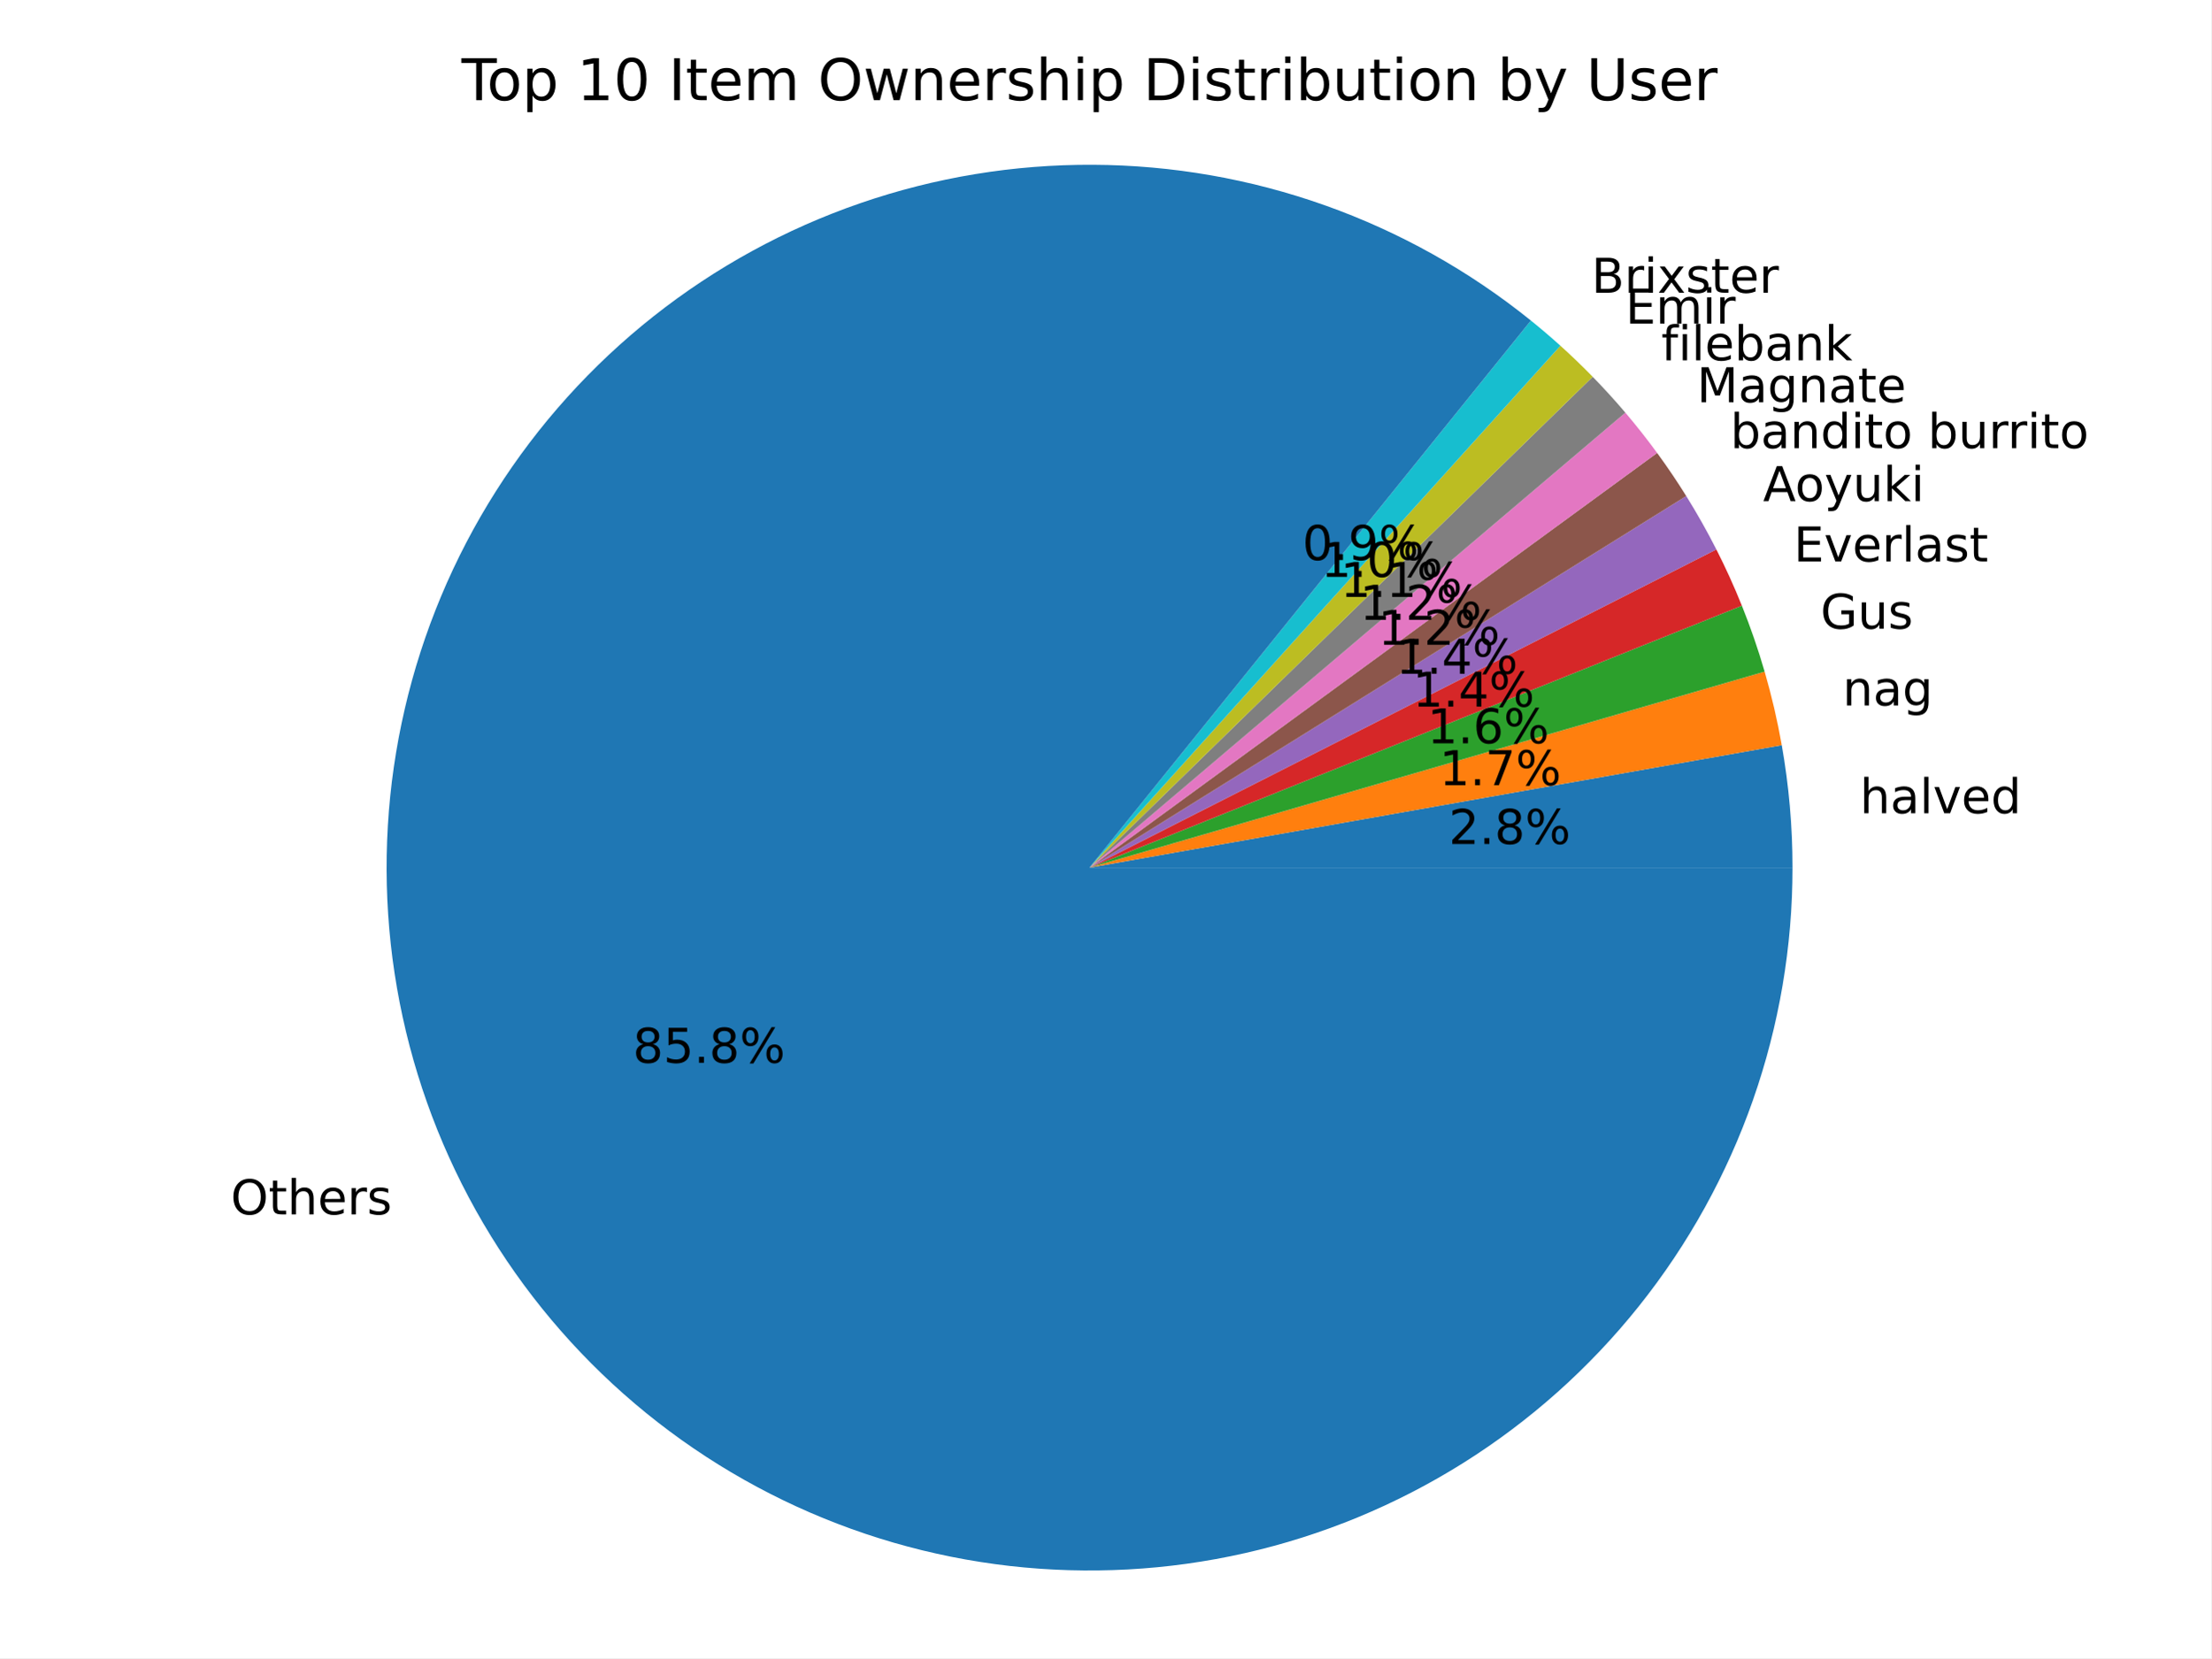
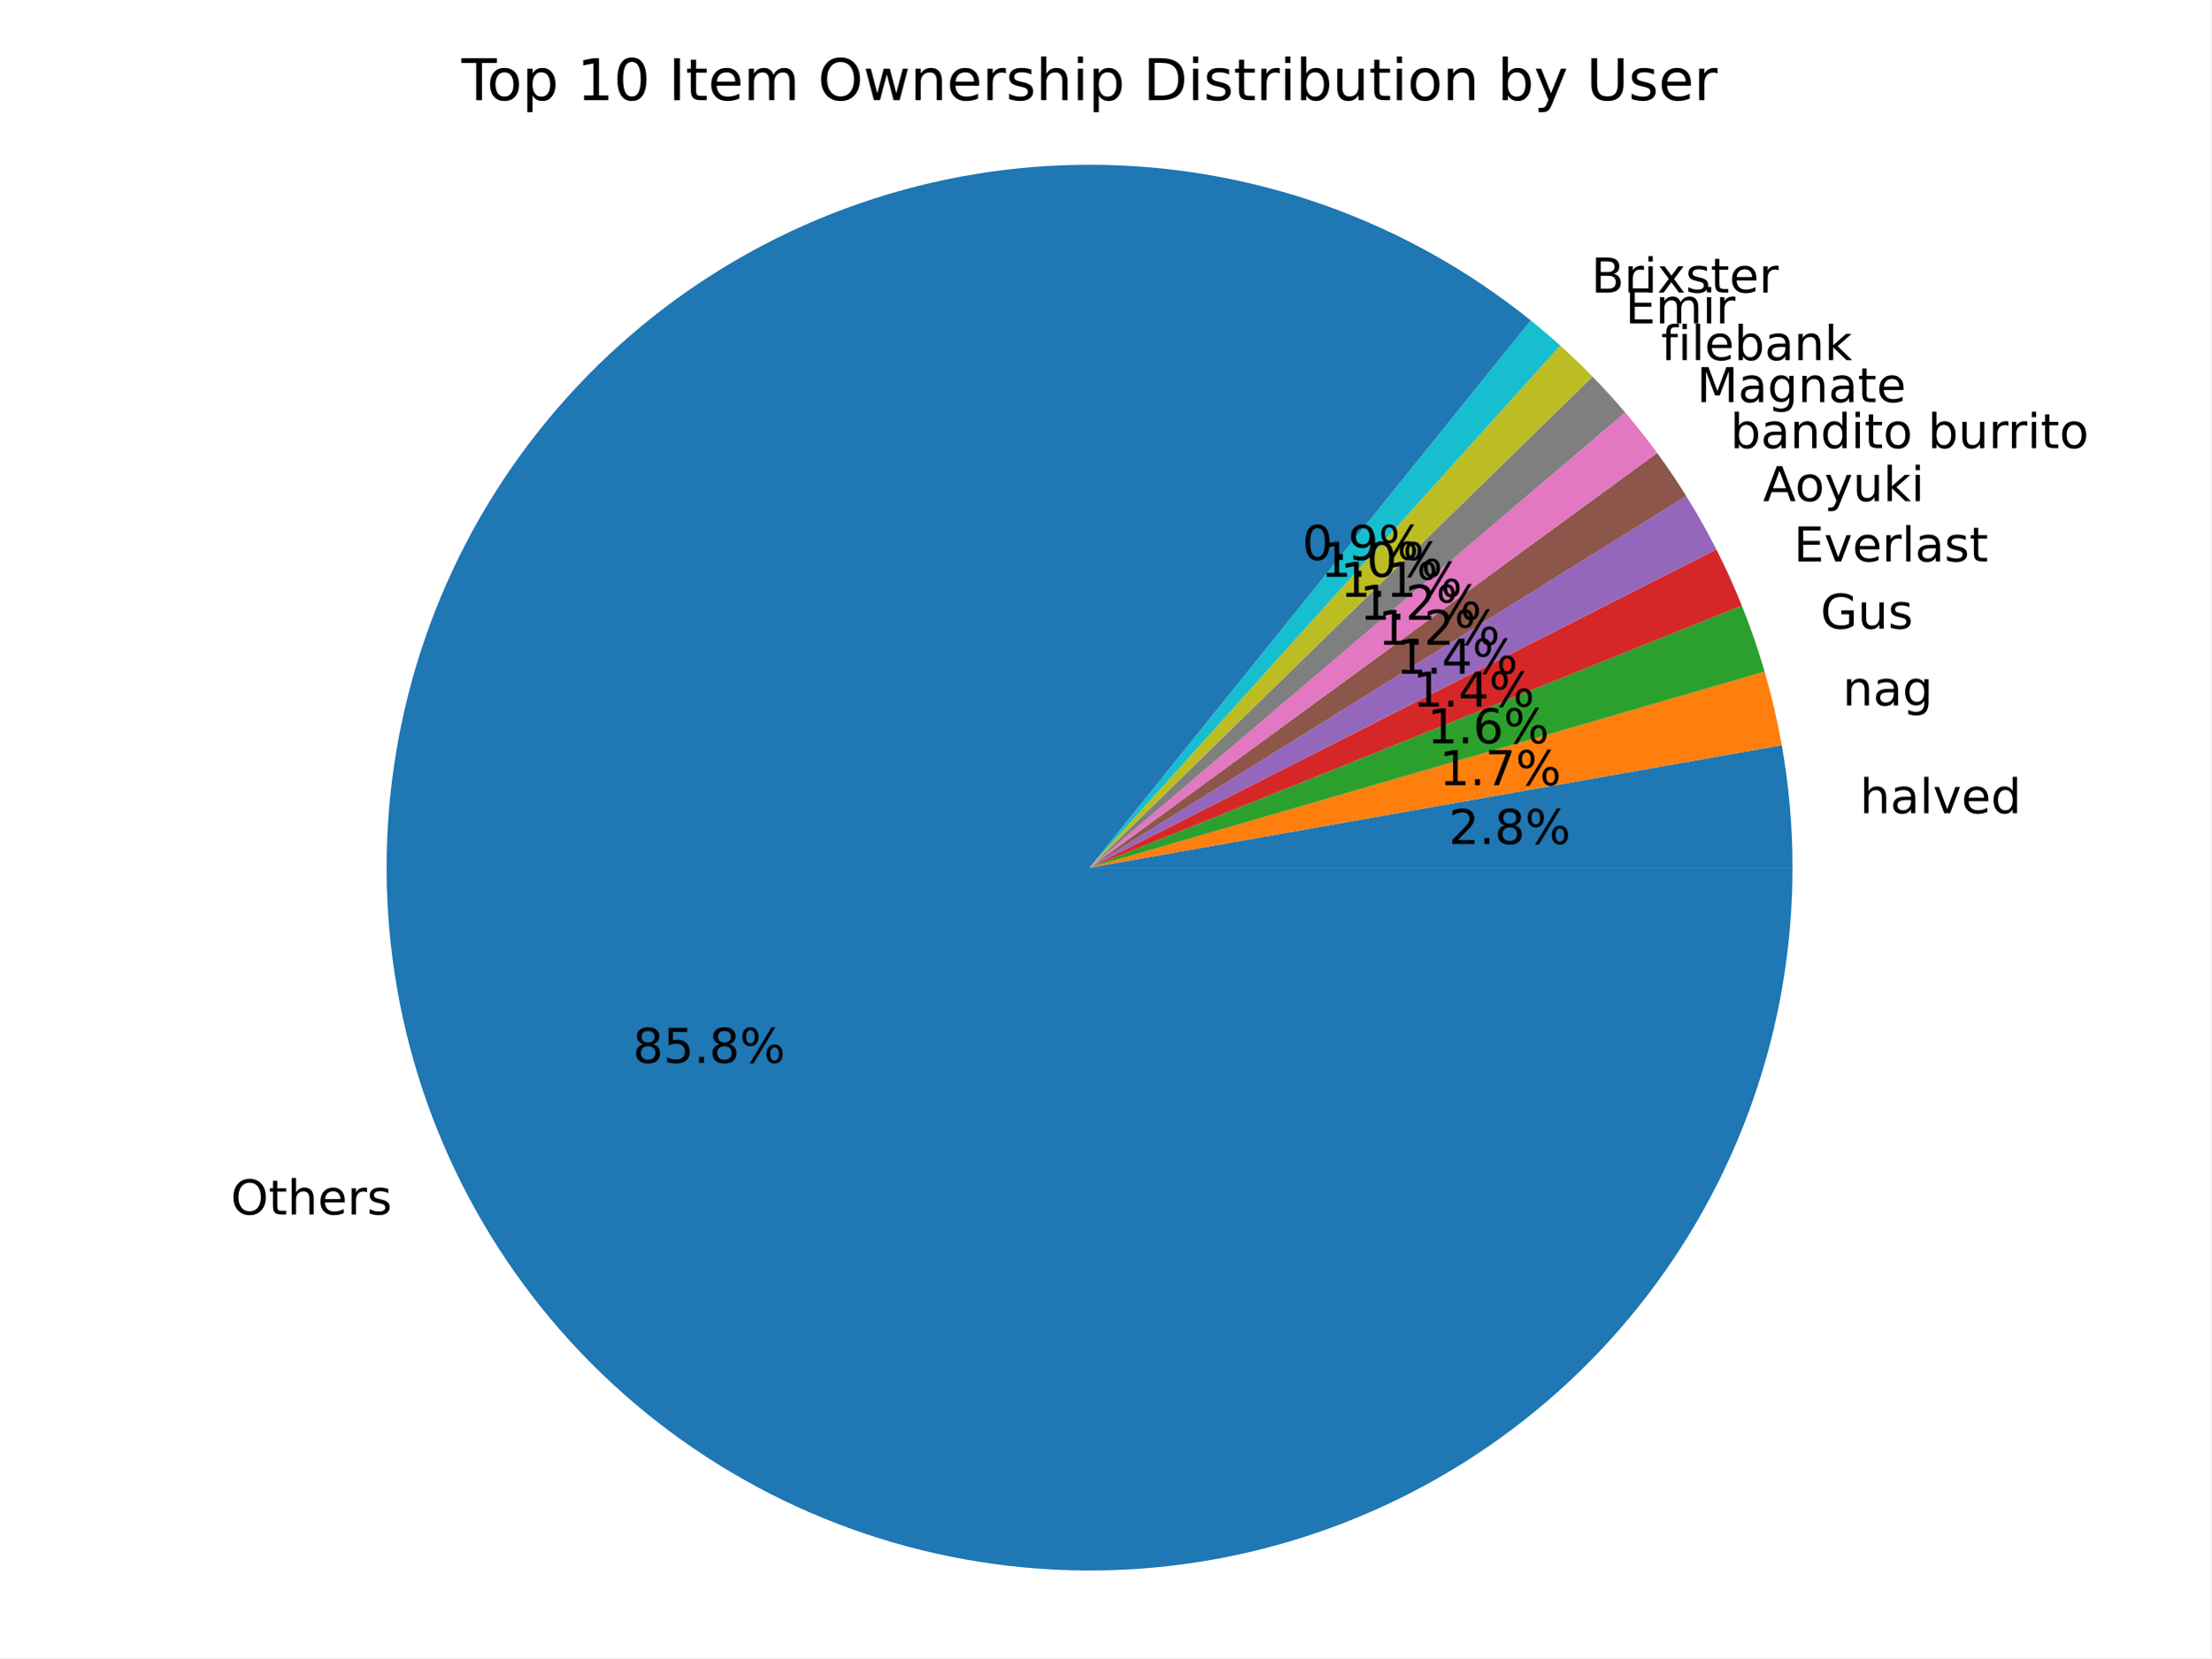
<svg xmlns="http://www.w3.org/2000/svg" xmlns:xlink="http://www.w3.org/1999/xlink" width="460.8pt" height="345.6pt" viewBox="0 0 460.8 345.6" version="1.1">
  <defs>
    <style type="text/css">*{stroke-linejoin: round; stroke-linecap: butt}</style>
  </defs>
  <g id="figure_1">
    <g id="patch_1">
      <path d="M 0 345.6  L 460.8 345.6  L 460.8 0  L 0 0  z " style="fill: #ffffff" />
    </g>
    <g id="axes_1">
      <g id="patch_2">
        <path d="M 373.568 180.84  C 373.568 176.563 373.381 172.289 373.007 168.028  C 372.633 163.768 372.072 159.526 371.327 155.315  L 227.066 180.84  z " style="fill: #1f77b4" />
      </g>
      <g id="patch_3">
        <path d="M 371.327 155.315  C 370.87 152.73 370.343 150.158 369.748 147.601  C 369.152 145.045 368.488 142.505 367.756 139.984  L 227.066 180.84  z " style="fill: #ff7f0e" />
      </g>
      <g id="patch_4">
        <path d="M 367.756 139.984  C 367.08 137.655 366.346 135.344 365.555 133.051  C 364.764 130.759 363.916 128.487 363.012 126.237  L 227.066 180.84  z " style="fill: #2ca02c" />
      </g>
      <g id="patch_5">
        <path d="M 363.012 126.237  C 362.212 124.244 361.368 122.27 360.481 120.315  C 359.594 118.36 358.664 116.425 357.692 114.511  L 227.066 180.84  z " style="fill: #d62728" />
      </g>
      <g id="patch_6">
        <path d="M 357.692 114.511  C 356.728 112.612 355.723 110.734 354.677 108.88  C 353.631 107.025 352.545 105.193 351.419 103.385  L 227.066 180.84  z " style="fill: #9467bd" />
      </g>
      <g id="patch_7">
        <path d="M 351.419 103.385  C 350.463 101.851 349.479 100.334 348.467 98.836  C 347.455 97.338 346.416 95.859 345.349 94.399  L 227.066 180.84  z " style="fill: #8c564b" />
      </g>
      <g id="patch_8">
-         <path d="M 345.349 94.399  C 344.298 92.961 343.22 91.541 342.117 90.142  C 341.014 88.743 339.886 87.364 338.732 86.006  L 227.066 180.84  z " style="fill: #e377c2" />
+         <path d="M 345.349 94.399  C 344.293 92.954 343.21 91.528 342.101 90.122  C 340.992 88.716 339.858 87.33 338.699 85.966  L 227.066 180.84  z " style="fill: #e377c2" />
      </g>
      <g id="patch_9">
-         <path d="M 338.732 86.006  C 337.641 84.721 336.527 83.454 335.392 82.208  C 334.257 80.961 333.1 79.734 331.923 78.527  L 227.066 180.84  z " style="fill: #7f7f7f" />
+         <path d="M 338.699 85.966  C 337.607 84.681 336.493 83.415 335.357 82.169  C 334.221 80.923 333.064 79.696 331.886 78.49  L 227.066 180.84  z " style="fill: #7f7f7f" />
      </g>
      <g id="patch_10">
-         <path d="M 331.923 78.527  C 330.836 77.414 329.732 76.317 328.611 75.239  C 327.489 74.161 326.351 73.1 325.196 72.058  L 227.066 180.84  z " style="fill: #bcbd22" />
+         <path d="M 331.886 78.49  C 330.799 77.377 329.695 76.281 328.573 75.203  C 327.451 74.125 326.312 73.065 325.157 72.023  L 227.066 180.84  z " style="fill: #bcbd22" />
      </g>
      <g id="patch_11">
-         <path d="M 325.196 72.058  C 324.195 71.156 323.183 70.267 322.158 69.393  C 321.133 68.519 320.096 67.658 319.048 66.812  L 227.066 180.84  z " style="fill: #17becf" />
+         <path d="M 325.157 72.023  C 324.156 71.121 323.143 70.233 322.118 69.359  C 321.093 68.485 320.056 67.625 319.007 66.78  L 227.066 180.84  z " style="fill: #17becf" />
      </g>
      <g id="patch_12">
-         <path d="M 319.048 66.812  C 306.21 56.457 291.716 48.343 276.177 42.814  C 260.638 37.285 244.276 34.42 227.783 34.339  C 211.289 34.259 194.9 36.964 179.308 42.34  C 163.715 47.717 149.142 55.688 136.204 65.918  C 123.266 76.147 112.148 88.488 103.319 102.42  C 94.49 116.351 88.077 131.674 84.351 147.741  C 80.625 163.808 79.638 180.39 81.433 196.785  C 83.228 213.18 87.779 229.156 94.894 244.036  C 102.009 258.916 111.585 272.488 123.219 284.179  C 134.853 295.87 148.379 305.513 163.224 312.701  C 178.069 319.888 194.022 324.517 210.408 326.392  C 226.794 328.268 243.381 327.362 259.466 323.715  C 275.551 320.067 290.905 313.729 304.879 304.969  C 318.854 296.208 331.249 285.151 341.542 272.263  C 351.834 259.375 359.877 244.841 365.33 229.275  C 370.783 213.709 373.568 197.333 373.568 180.84  L 227.066 180.84  z " style="fill: #1f77b4" />
+         <path d="M 319.007 66.78  C 306.167 56.43 291.671 48.321 276.131 42.798  C 260.591 37.275 244.229 34.415 227.737 34.339  C 211.245 34.264 194.858 36.973 179.268 42.354  C 163.678 47.735 149.108 55.71 136.173 65.942  C 123.239 76.174 112.124 88.517 103.3 102.45  C 94.475 116.383 88.066 131.706 84.344 147.773  C 80.621 163.84 79.638 180.42 81.437 196.814  C 83.235 213.208 87.789 229.181 94.905 244.059  C 102.022 258.937 111.6 272.507 123.236 284.195  C 134.871 295.884 148.396 305.524 163.241 312.709  C 178.086 319.894 194.039 324.521 210.424 326.394  C 226.81 328.268 243.395 327.361 259.478 323.712  C 275.562 320.063 290.915 313.724 304.888 304.964  C 318.861 296.203 331.255 285.145 341.546 272.258  C 351.837 259.37 359.879 244.837 365.331 229.272  C 370.783 213.707 373.568 197.332 373.568 180.84  L 227.066 180.84  z " style="fill: #1f77b4" />
      </g>
      <g id="matplotlib.axis_1" />
      <g id="matplotlib.axis_2" />
      <g id="text_1">
        <g transform="translate(387.6008 169.5064) scale(0.1 -0.1)">
          <defs>
            <path id="DejaVuSans-68" d="M 3513 2113  L 3513 0  L 2938 0  L 2938 2094  Q 2938 2591 2744 2837  Q 2550 3084 2163 3084  Q 1697 3084 1428 2787  Q 1159 2491 1159 1978  L 1159 0  L 581 0  L 581 4863  L 1159 4863  L 1159 2956  Q 1366 3272 1645 3428  Q 1925 3584 2291 3584  Q 2894 3584 3203 3211  Q 3513 2838 3513 2113  z " transform="scale(0.015625)" />
            <path id="DejaVuSans-61" d="M 2194 1759  Q 1497 1759 1228 1600  Q 959 1441 959 1056  Q 959 750 1161 570  Q 1363 391 1709 391  Q 2188 391 2477 730  Q 2766 1069 2766 1631  L 2766 1759  L 2194 1759  z M 3341 1997  L 3341 0  L 2766 0  L 2766 531  Q 2569 213 2275 61  Q 1981 -91 1556 -91  Q 1019 -91 701 211  Q 384 513 384 1019  Q 384 1609 779 1909  Q 1175 2209 1959 2209  L 2766 2209  L 2766 2266  Q 2766 2663 2505 2880  Q 2244 3097 1772 3097  Q 1472 3097 1187 3025  Q 903 2953 641 2809  L 641 3341  Q 956 3463 1253 3523  Q 1550 3584 1831 3584  Q 2591 3584 2966 3190  Q 3341 2797 3341 1997  z " transform="scale(0.015625)" />
            <path id="DejaVuSans-6c" d="M 603 4863  L 1178 4863  L 1178 0  L 603 0  L 603 4863  z " transform="scale(0.015625)" />
            <path id="DejaVuSans-76" d="M 191 3500  L 800 3500  L 1894 563  L 2988 3500  L 3597 3500  L 2284 0  L 1503 0  L 191 3500  z " transform="scale(0.015625)" />
            <path id="DejaVuSans-65" d="M 3597 1894  L 3597 1613  L 953 1613  Q 991 1019 1311 708  Q 1631 397 2203 397  Q 2534 397 2845 478  Q 3156 559 3463 722  L 3463 178  Q 3153 47 2828 -22  Q 2503 -91 2169 -91  Q 1331 -91 842 396  Q 353 884 353 1716  Q 353 2575 817 3079  Q 1281 3584 2069 3584  Q 2775 3584 3186 3129  Q 3597 2675 3597 1894  z M 3022 2063  Q 3016 2534 2758 2815  Q 2500 3097 2075 3097  Q 1594 3097 1305 2825  Q 1016 2553 972 2059  L 3022 2063  z " transform="scale(0.015625)" />
            <path id="DejaVuSans-64" d="M 2906 2969  L 2906 4863  L 3481 4863  L 3481 0  L 2906 0  L 2906 525  Q 2725 213 2448 61  Q 2172 -91 1784 -91  Q 1150 -91 751 415  Q 353 922 353 1747  Q 353 2572 751 3078  Q 1150 3584 1784 3584  Q 2172 3584 2448 3432  Q 2725 3281 2906 2969  z M 947 1747  Q 947 1113 1208 752  Q 1469 391 1925 391  Q 2381 391 2643 752  Q 2906 1113 2906 1747  Q 2906 2381 2643 2742  Q 2381 3103 1925 3103  Q 1469 3103 1208 2742  Q 947 2381 947 1747  z " transform="scale(0.015625)" />
          </defs>
          <use xlink:href="#DejaVuSans-68" />
          <use xlink:href="#DejaVuSans-61" transform="translate(63.37891 0)" />
          <use xlink:href="#DejaVuSans-6c" transform="translate(124.6582 0)" />
          <use xlink:href="#DejaVuSans-76" transform="translate(152.4414 0)" />
          <use xlink:href="#DejaVuSans-65" transform="translate(211.6211 0)" />
          <use xlink:href="#DejaVuSans-64" transform="translate(273.1445 0)" />
        </g>
      </g>
      <g id="text_2">
        <g transform="translate(301.9279 175.9123) scale(0.1 -0.1)">
          <defs>
            <path id="DejaVuSans-32" d="M 1228 531  L 3431 531  L 3431 0  L 469 0  L 469 531  Q 828 903 1448 1529  Q 2069 2156 2228 2338  Q 2531 2678 2651 2914  Q 2772 3150 2772 3378  Q 2772 3750 2511 3984  Q 2250 4219 1831 4219  Q 1534 4219 1204 4116  Q 875 4013 500 3803  L 500 4441  Q 881 4594 1212 4672  Q 1544 4750 1819 4750  Q 2544 4750 2975 4387  Q 3406 4025 3406 3419  Q 3406 3131 3298 2873  Q 3191 2616 2906 2266  Q 2828 2175 2409 1742  Q 1991 1309 1228 531  z " transform="scale(0.015625)" />
            <path id="DejaVuSans-2e" d="M 684 794  L 1344 794  L 1344 0  L 684 0  L 684 794  z " transform="scale(0.015625)" />
            <path id="DejaVuSans-38" d="M 2034 2216  Q 1584 2216 1326 1975  Q 1069 1734 1069 1313  Q 1069 891 1326 650  Q 1584 409 2034 409  Q 2484 409 2743 651  Q 3003 894 3003 1313  Q 3003 1734 2745 1975  Q 2488 2216 2034 2216  z M 1403 2484  Q 997 2584 770 2862  Q 544 3141 544 3541  Q 544 4100 942 4425  Q 1341 4750 2034 4750  Q 2731 4750 3128 4425  Q 3525 4100 3525 3541  Q 3525 3141 3298 2862  Q 3072 2584 2669 2484  Q 3125 2378 3379 2068  Q 3634 1759 3634 1313  Q 3634 634 3220 271  Q 2806 -91 2034 -91  Q 1263 -91 848 271  Q 434 634 434 1313  Q 434 1759 690 2068  Q 947 2378 1403 2484  z M 1172 3481  Q 1172 3119 1398 2916  Q 1625 2713 2034 2713  Q 2441 2713 2670 2916  Q 2900 3119 2900 3481  Q 2900 3844 2670 4047  Q 2441 4250 2034 4250  Q 1625 4250 1398 4047  Q 1172 3844 1172 3481  z " transform="scale(0.015625)" />
            <path id="DejaVuSans-25" d="M 4653 2053  Q 4381 2053 4226 1822  Q 4072 1591 4072 1178  Q 4072 772 4226 539  Q 4381 306 4653 306  Q 4919 306 5073 539  Q 5228 772 5228 1178  Q 5228 1588 5073 1820  Q 4919 2053 4653 2053  z M 4653 2450  Q 5147 2450 5437 2106  Q 5728 1763 5728 1178  Q 5728 594 5436 251  Q 5144 -91 4653 -91  Q 4153 -91 3862 251  Q 3572 594 3572 1178  Q 3572 1766 3864 2108  Q 4156 2450 4653 2450  z M 1428 4353  Q 1159 4353 1004 4120  Q 850 3888 850 3481  Q 850 3069 1003 2837  Q 1156 2606 1428 2606  Q 1700 2606 1854 2837  Q 2009 3069 2009 3481  Q 2009 3884 1853 4118  Q 1697 4353 1428 4353  z M 4250 4750  L 4750 4750  L 1831 -91  L 1331 -91  L 4250 4750  z M 1428 4750  Q 1922 4750 2215 4408  Q 2509 4066 2509 3481  Q 2509 2891 2217 2550  Q 1925 2209 1428 2209  Q 931 2209 642 2551  Q 353 2894 353 3481  Q 353 4063 643 4406  Q 934 4750 1428 4750  z " transform="scale(0.015625)" />
          </defs>
          <use xlink:href="#DejaVuSans-32" />
          <use xlink:href="#DejaVuSans-2e" transform="translate(63.62305 0)" />
          <use xlink:href="#DejaVuSans-38" transform="translate(95.41016 0)" />
          <use xlink:href="#DejaVuSans-25" transform="translate(159.0332 0)" />
        </g>
      </g>
      <g id="text_3">
        <g transform="translate(384.0157 147.0369) scale(0.1 -0.1)">
          <defs>
            <path id="DejaVuSans-6e" d="M 3513 2113  L 3513 0  L 2938 0  L 2938 2094  Q 2938 2591 2744 2837  Q 2550 3084 2163 3084  Q 1697 3084 1428 2787  Q 1159 2491 1159 1978  L 1159 0  L 581 0  L 581 3500  L 1159 3500  L 1159 2956  Q 1366 3272 1645 3428  Q 1925 3584 2291 3584  Q 2894 3584 3203 3211  Q 3513 2838 3513 2113  z " transform="scale(0.015625)" />
            <path id="DejaVuSans-67" d="M 2906 1791  Q 2906 2416 2648 2759  Q 2391 3103 1925 3103  Q 1463 3103 1205 2759  Q 947 2416 947 1791  Q 947 1169 1205 825  Q 1463 481 1925 481  Q 2391 481 2648 825  Q 2906 1169 2906 1791  z M 3481 434  Q 3481 -459 3084 -895  Q 2688 -1331 1869 -1331  Q 1566 -1331 1297 -1286  Q 1028 -1241 775 -1147  L 775 -588  Q 1028 -725 1275 -790  Q 1522 -856 1778 -856  Q 2344 -856 2625 -561  Q 2906 -266 2906 331  L 2906 616  Q 2728 306 2450 153  Q 2172 0 1784 0  Q 1141 0 747 490  Q 353 981 353 1791  Q 353 2603 747 3093  Q 1141 3584 1784 3584  Q 2172 3584 2450 3431  Q 2728 3278 2906 2969  L 2906 3500  L 3481 3500  L 3481 434  z " transform="scale(0.015625)" />
          </defs>
          <use xlink:href="#DejaVuSans-6e" />
          <use xlink:href="#DejaVuSans-61" transform="translate(63.37891 0)" />
          <use xlink:href="#DejaVuSans-67" transform="translate(124.6582 0)" />
        </g>
      </g>
      <g id="text_4">
        <g transform="translate(299.9724 163.6562) scale(0.1 -0.1)">
          <defs>
            <path id="DejaVuSans-31" d="M 794 531  L 1825 531  L 1825 4091  L 703 3866  L 703 4441  L 1819 4666  L 2450 4666  L 2450 531  L 3481 531  L 3481 0  L 794 0  L 794 531  z " transform="scale(0.015625)" />
            <path id="DejaVuSans-37" d="M 525 4666  L 3525 4666  L 3525 4397  L 1831 0  L 1172 0  L 2766 4134  L 525 4134  L 525 4666  z " transform="scale(0.015625)" />
          </defs>
          <use xlink:href="#DejaVuSans-31" />
          <use xlink:href="#DejaVuSans-2e" transform="translate(63.62305 0)" />
          <use xlink:href="#DejaVuSans-37" transform="translate(95.41016 0)" />
          <use xlink:href="#DejaVuSans-25" transform="translate(159.0332 0)" />
        </g>
      </g>
      <g id="text_5">
        <g transform="translate(379.4035 131.032) scale(0.1 -0.1)">
          <defs>
            <path id="DejaVuSans-47" d="M 3809 666  L 3809 1919  L 2778 1919  L 2778 2438  L 4434 2438  L 4434 434  Q 4069 175 3628 42  Q 3188 -91 2688 -91  Q 1594 -91 976 548  Q 359 1188 359 2328  Q 359 3472 976 4111  Q 1594 4750 2688 4750  Q 3144 4750 3555 4637  Q 3966 4525 4313 4306  L 4313 3634  Q 3963 3931 3569 4081  Q 3175 4231 2741 4231  Q 1884 4231 1454 3753  Q 1025 3275 1025 2328  Q 1025 1384 1454 906  Q 1884 428 2741 428  Q 3075 428 3337 486  Q 3600 544 3809 666  z " transform="scale(0.015625)" />
            <path id="DejaVuSans-75" d="M 544 1381  L 544 3500  L 1119 3500  L 1119 1403  Q 1119 906 1312 657  Q 1506 409 1894 409  Q 2359 409 2629 706  Q 2900 1003 2900 1516  L 2900 3500  L 3475 3500  L 3475 0  L 2900 0  L 2900 538  Q 2691 219 2414 64  Q 2138 -91 1772 -91  Q 1169 -91 856 284  Q 544 659 544 1381  z M 1991 3584  L 1991 3584  z " transform="scale(0.015625)" />
            <path id="DejaVuSans-73" d="M 2834 3397  L 2834 2853  Q 2591 2978 2328 3040  Q 2066 3103 1784 3103  Q 1356 3103 1142 2972  Q 928 2841 928 2578  Q 928 2378 1081 2264  Q 1234 2150 1697 2047  L 1894 2003  Q 2506 1872 2764 1633  Q 3022 1394 3022 966  Q 3022 478 2636 193  Q 2250 -91 1575 -91  Q 1294 -91 989 -36  Q 684 19 347 128  L 347 722  Q 666 556 975 473  Q 1284 391 1588 391  Q 1994 391 2212 530  Q 2431 669 2431 922  Q 2431 1156 2273 1281  Q 2116 1406 1581 1522  L 1381 1569  Q 847 1681 609 1914  Q 372 2147 372 2553  Q 372 3047 722 3315  Q 1072 3584 1716 3584  Q 2034 3584 2315 3537  Q 2597 3491 2834 3397  z " transform="scale(0.015625)" />
          </defs>
          <use xlink:href="#DejaVuSans-47" />
          <use xlink:href="#DejaVuSans-75" transform="translate(77.49023 0)" />
          <use xlink:href="#DejaVuSans-73" transform="translate(140.8691 0)" />
        </g>
      </g>
      <g id="text_6">
        <g transform="translate(297.4566 154.9262) scale(0.1 -0.1)">
          <defs>
            <path id="DejaVuSans-36" d="M 2113 2584  Q 1688 2584 1439 2293  Q 1191 2003 1191 1497  Q 1191 994 1439 701  Q 1688 409 2113 409  Q 2538 409 2786 701  Q 3034 994 3034 1497  Q 3034 2003 2786 2293  Q 2538 2584 2113 2584  z M 3366 4563  L 3366 3988  Q 3128 4100 2886 4159  Q 2644 4219 2406 4219  Q 1781 4219 1451 3797  Q 1122 3375 1075 2522  Q 1259 2794 1537 2939  Q 1816 3084 2150 3084  Q 2853 3084 3261 2657  Q 3669 2231 3669 1497  Q 3669 778 3244 343  Q 2819 -91 2113 -91  Q 1303 -91 875 529  Q 447 1150 447 2328  Q 447 3434 972 4092  Q 1497 4750 2381 4750  Q 2619 4750 2861 4703  Q 3103 4656 3366 4563  z " transform="scale(0.015625)" />
          </defs>
          <use xlink:href="#DejaVuSans-31" />
          <use xlink:href="#DejaVuSans-2e" transform="translate(63.62305 0)" />
          <use xlink:href="#DejaVuSans-36" transform="translate(95.41016 0)" />
          <use xlink:href="#DejaVuSans-25" transform="translate(159.0332 0)" />
        </g>
      </g>
      <g id="text_7">
        <g transform="translate(373.8226 117.022) scale(0.1 -0.1)">
          <defs>
            <path id="DejaVuSans-45" d="M 628 4666  L 3578 4666  L 3578 4134  L 1259 4134  L 1259 2753  L 3481 2753  L 3481 2222  L 1259 2222  L 1259 531  L 3634 531  L 3634 0  L 628 0  L 628 4666  z " transform="scale(0.015625)" />
            <path id="DejaVuSans-72" d="M 2631 2963  Q 2534 3019 2420 3045  Q 2306 3072 2169 3072  Q 1681 3072 1420 2755  Q 1159 2438 1159 1844  L 1159 0  L 581 0  L 581 3500  L 1159 3500  L 1159 2956  Q 1341 3275 1631 3429  Q 1922 3584 2338 3584  Q 2397 3584 2469 3576  Q 2541 3569 2628 3553  L 2631 2963  z " transform="scale(0.015625)" />
            <path id="DejaVuSans-74" d="M 1172 4494  L 1172 3500  L 2356 3500  L 2356 3053  L 1172 3053  L 1172 1153  Q 1172 725 1289 603  Q 1406 481 1766 481  L 2356 481  L 2356 0  L 1766 0  Q 1100 0 847 248  Q 594 497 594 1153  L 594 3053  L 172 3053  L 172 3500  L 594 3500  L 594 4494  L 1172 4494  z " transform="scale(0.015625)" />
          </defs>
          <use xlink:href="#DejaVuSans-45" />
          <use xlink:href="#DejaVuSans-76" transform="translate(63.18359 0)" />
          <use xlink:href="#DejaVuSans-65" transform="translate(122.3633 0)" />
          <use xlink:href="#DejaVuSans-72" transform="translate(183.8867 0)" />
          <use xlink:href="#DejaVuSans-6c" transform="translate(225 0)" />
          <use xlink:href="#DejaVuSans-61" transform="translate(252.7832 0)" />
          <use xlink:href="#DejaVuSans-73" transform="translate(314.0625 0)" />
          <use xlink:href="#DejaVuSans-74" transform="translate(366.1621 0)" />
        </g>
      </g>
      <g id="text_8">
        <g transform="translate(294.4125 147.2844) scale(0.1 -0.1)">
          <defs>
            <path id="DejaVuSans-34" d="M 2419 4116  L 825 1625  L 2419 1625  L 2419 4116  z M 2253 4666  L 3047 4666  L 3047 1625  L 3713 1625  L 3713 1100  L 3047 1100  L 3047 0  L 2419 0  L 2419 1100  L 313 1100  L 313 1709  L 2253 4666  z " transform="scale(0.015625)" />
          </defs>
          <use xlink:href="#DejaVuSans-31" />
          <use xlink:href="#DejaVuSans-2e" transform="translate(63.62305 0)" />
          <use xlink:href="#DejaVuSans-34" transform="translate(95.41016 0)" />
          <use xlink:href="#DejaVuSans-25" transform="translate(159.0332 0)" />
        </g>
      </g>
      <g id="text_9">
        <g transform="translate(367.4381 104.4429) scale(0.1 -0.1)">
          <defs>
            <path id="DejaVuSans-41" d="M 2188 4044  L 1331 1722  L 3047 1722  L 2188 4044  z M 1831 4666  L 2547 4666  L 4325 0  L 3669 0  L 3244 1197  L 1141 1197  L 716 0  L 50 0  L 1831 4666  z " transform="scale(0.015625)" />
            <path id="DejaVuSans-6f" d="M 1959 3097  Q 1497 3097 1228 2736  Q 959 2375 959 1747  Q 959 1119 1226 758  Q 1494 397 1959 397  Q 2419 397 2687 759  Q 2956 1122 2956 1747  Q 2956 2369 2687 2733  Q 2419 3097 1959 3097  z M 1959 3584  Q 2709 3584 3137 3096  Q 3566 2609 3566 1747  Q 3566 888 3137 398  Q 2709 -91 1959 -91  Q 1206 -91 779 398  Q 353 888 353 1747  Q 353 2609 779 3096  Q 1206 3584 1959 3584  z " transform="scale(0.015625)" />
            <path id="DejaVuSans-79" d="M 2059 -325  Q 1816 -950 1584 -1140  Q 1353 -1331 966 -1331  L 506 -1331  L 506 -850  L 844 -850  Q 1081 -850 1212 -737  Q 1344 -625 1503 -206  L 1606 56  L 191 3500  L 800 3500  L 1894 763  L 2988 3500  L 3597 3500  L 2059 -325  z " transform="scale(0.015625)" />
            <path id="DejaVuSans-6b" d="M 581 4863  L 1159 4863  L 1159 1991  L 2875 3500  L 3609 3500  L 1753 1863  L 3688 0  L 2938 0  L 1159 1709  L 1159 0  L 581 0  L 581 4863  z " transform="scale(0.015625)" />
            <path id="DejaVuSans-69" d="M 603 3500  L 1178 3500  L 1178 0  L 603 0  L 603 3500  z M 603 4863  L 1178 4863  L 1178 4134  L 603 4134  L 603 4863  z " transform="scale(0.015625)" />
          </defs>
          <use xlink:href="#DejaVuSans-41" />
          <use xlink:href="#DejaVuSans-6f" transform="translate(66.6582 0)" />
          <use xlink:href="#DejaVuSans-79" transform="translate(127.8398 0)" />
          <use xlink:href="#DejaVuSans-75" transform="translate(187.0195 0)" />
          <use xlink:href="#DejaVuSans-6b" transform="translate(250.3984 0)" />
          <use xlink:href="#DejaVuSans-69" transform="translate(308.3086 0)" />
        </g>
      </g>
      <g id="text_10">
        <g transform="translate(290.93 140.4231) scale(0.1 -0.1)">
          <use xlink:href="#DejaVuSans-31" />
          <use xlink:href="#DejaVuSans-2e" transform="translate(63.62305 0)" />
          <use xlink:href="#DejaVuSans-34" transform="translate(95.41016 0)" />
          <use xlink:href="#DejaVuSans-25" transform="translate(159.0332 0)" />
        </g>
      </g>
      <g id="text_11">
        <g transform="translate(360.6073 93.39518) scale(0.1 -0.1)">
          <defs>
            <path id="DejaVuSans-62" d="M 3116 1747  Q 3116 2381 2855 2742  Q 2594 3103 2138 3103  Q 1681 3103 1420 2742  Q 1159 2381 1159 1747  Q 1159 1113 1420 752  Q 1681 391 2138 391  Q 2594 391 2855 752  Q 3116 1113 3116 1747  z M 1159 2969  Q 1341 3281 1617 3432  Q 1894 3584 2278 3584  Q 2916 3584 3314 3078  Q 3713 2572 3713 1747  Q 3713 922 3314 415  Q 2916 -91 2278 -91  Q 1894 -91 1617 61  Q 1341 213 1159 525  L 1159 0  L 581 0  L 581 4863  L 1159 4863  L 1159 2969  z " transform="scale(0.015625)" />
            <path id="DejaVuSans-20" transform="scale(0.015625)" />
          </defs>
          <use xlink:href="#DejaVuSans-62" />
          <use xlink:href="#DejaVuSans-61" transform="translate(63.47656 0)" />
          <use xlink:href="#DejaVuSans-6e" transform="translate(124.7559 0)" />
          <use xlink:href="#DejaVuSans-64" transform="translate(188.1348 0)" />
          <use xlink:href="#DejaVuSans-69" transform="translate(251.6113 0)" />
          <use xlink:href="#DejaVuSans-74" transform="translate(279.3945 0)" />
          <use xlink:href="#DejaVuSans-6f" transform="translate(318.6035 0)" />
          <use xlink:href="#DejaVuSans-20" transform="translate(379.7852 0)" />
          <use xlink:href="#DejaVuSans-62" transform="translate(411.5723 0)" />
          <use xlink:href="#DejaVuSans-75" transform="translate(475.0488 0)" />
          <use xlink:href="#DejaVuSans-72" transform="translate(538.4277 0)" />
          <use xlink:href="#DejaVuSans-72" transform="translate(577.791 0)" />
          <use xlink:href="#DejaVuSans-69" transform="translate(618.9043 0)" />
          <use xlink:href="#DejaVuSans-74" transform="translate(646.6875 0)" />
          <use xlink:href="#DejaVuSans-6f" transform="translate(685.8965 0)" />
        </g>
      </g>
      <g id="text_12">
        <g transform="translate(287.2041 134.3971) scale(0.1 -0.1)">
          <use xlink:href="#DejaVuSans-31" />
          <use xlink:href="#DejaVuSans-2e" transform="translate(63.62305 0)" />
          <use xlink:href="#DejaVuSans-32" transform="translate(95.41016 0)" />
          <use xlink:href="#DejaVuSans-25" transform="translate(159.0332 0)" />
        </g>
      </g>
      <g id="text_13">
-         <g transform="translate(353.6223 83.83184) scale(0.1 -0.1)">
+         <g transform="translate(353.6046 83.80932) scale(0.1 -0.1)">
          <defs>
            <path id="DejaVuSans-4d" d="M 628 4666  L 1569 4666  L 2759 1491  L 3956 4666  L 4897 4666  L 4897 0  L 4281 0  L 4281 4097  L 3078 897  L 2444 897  L 1241 4097  L 1241 0  L 628 0  L 628 4666  z " transform="scale(0.015625)" />
          </defs>
          <use xlink:href="#DejaVuSans-4d" />
          <use xlink:href="#DejaVuSans-61" transform="translate(86.2793 0)" />
          <use xlink:href="#DejaVuSans-67" transform="translate(147.5586 0)" />
          <use xlink:href="#DejaVuSans-6e" transform="translate(211.0352 0)" />
          <use xlink:href="#DejaVuSans-61" transform="translate(274.4141 0)" />
          <use xlink:href="#DejaVuSans-74" transform="translate(335.6934 0)" />
          <use xlink:href="#DejaVuSans-65" transform="translate(374.9023 0)" />
        </g>
      </g>
      <g id="text_14">
-         <g transform="translate(283.3942 129.1807) scale(0.1 -0.1)">
+         <g transform="translate(283.3845 129.1684) scale(0.1 -0.1)">
          <use xlink:href="#DejaVuSans-31" />
          <use xlink:href="#DejaVuSans-2e" transform="translate(63.62305 0)" />
          <use xlink:href="#DejaVuSans-32" transform="translate(95.41016 0)" />
          <use xlink:href="#DejaVuSans-25" transform="translate(159.0332 0)" />
        </g>
      </g>
      <g id="text_15">
-         <g transform="translate(346.2247 75.10384) scale(0.1 -0.1)">
+         <g transform="translate(346.1861 75.06144) scale(0.1 -0.1)">
          <defs>
            <path id="DejaVuSans-66" d="M 2375 4863  L 2375 4384  L 1825 4384  Q 1516 4384 1395 4259  Q 1275 4134 1275 3809  L 1275 3500  L 2222 3500  L 2222 3053  L 1275 3053  L 1275 0  L 697 0  L 697 3053  L 147 3053  L 147 3500  L 697 3500  L 697 3744  Q 697 4328 969 4595  Q 1241 4863 1831 4863  L 2375 4863  z " transform="scale(0.015625)" />
          </defs>
          <use xlink:href="#DejaVuSans-66" />
          <use xlink:href="#DejaVuSans-69" transform="translate(35.20508 0)" />
          <use xlink:href="#DejaVuSans-6c" transform="translate(62.98828 0)" />
          <use xlink:href="#DejaVuSans-65" transform="translate(90.77148 0)" />
          <use xlink:href="#DejaVuSans-62" transform="translate(152.2949 0)" />
          <use xlink:href="#DejaVuSans-61" transform="translate(215.7715 0)" />
          <use xlink:href="#DejaVuSans-6e" transform="translate(277.0508 0)" />
          <use xlink:href="#DejaVuSans-6b" transform="translate(340.4297 0)" />
        </g>
      </g>
      <g id="text_16">
-         <g transform="translate(279.3591 124.42) scale(0.1 -0.1)">
+         <g transform="translate(279.338 124.3969) scale(0.1 -0.1)">
          <use xlink:href="#DejaVuSans-31" />
          <use xlink:href="#DejaVuSans-2e" transform="translate(63.62305 0)" />
          <use xlink:href="#DejaVuSans-31" transform="translate(95.41016 0)" />
          <use xlink:href="#DejaVuSans-25" transform="translate(159.0332 0)" />
        </g>
      </g>
      <g id="text_17">
-         <g transform="translate(338.7651 67.43833) scale(0.1 -0.1)">
+         <g transform="translate(338.7238 67.39857) scale(0.1 -0.1)">
          <defs>
            <path id="DejaVuSans-6d" d="M 3328 2828  Q 3544 3216 3844 3400  Q 4144 3584 4550 3584  Q 5097 3584 5394 3201  Q 5691 2819 5691 2113  L 5691 0  L 5113 0  L 5113 2094  Q 5113 2597 4934 2840  Q 4756 3084 4391 3084  Q 3944 3084 3684 2787  Q 3425 2491 3425 1978  L 3425 0  L 2847 0  L 2847 2094  Q 2847 2600 2669 2842  Q 2491 3084 2119 3084  Q 1678 3084 1418 2786  Q 1159 2488 1159 1978  L 1159 0  L 581 0  L 581 3500  L 1159 3500  L 1159 2956  Q 1356 3278 1631 3431  Q 1906 3584 2284 3584  Q 2666 3584 2933 3390  Q 3200 3197 3328 2828  z " transform="scale(0.015625)" />
          </defs>
          <use xlink:href="#DejaVuSans-45" />
          <use xlink:href="#DejaVuSans-6d" transform="translate(63.18359 0)" />
          <use xlink:href="#DejaVuSans-69" transform="translate(160.5957 0)" />
          <use xlink:href="#DejaVuSans-72" transform="translate(188.3789 0)" />
        </g>
      </g>
      <g id="text_18">
-         <g transform="translate(275.2902 120.2388) scale(0.1 -0.1)">
+         <g transform="translate(275.2677 120.2171) scale(0.1 -0.1)">
          <defs>
            <path id="DejaVuSans-30" d="M 2034 4250  Q 1547 4250 1301 3770  Q 1056 3291 1056 2328  Q 1056 1369 1301 889  Q 1547 409 2034 409  Q 2525 409 2770 889  Q 3016 1369 3016 2328  Q 3016 3291 2770 3770  Q 2525 4250 2034 4250  z M 2034 4750  Q 2819 4750 3233 4129  Q 3647 3509 3647 2328  Q 3647 1150 3233 529  Q 2819 -91 2034 -91  Q 1250 -91 836 529  Q 422 1150 422 2328  Q 422 3509 836 4129  Q 1250 4750 2034 4750  z " transform="scale(0.015625)" />
          </defs>
          <use xlink:href="#DejaVuSans-31" />
          <use xlink:href="#DejaVuSans-2e" transform="translate(63.62305 0)" />
          <use xlink:href="#DejaVuSans-30" transform="translate(95.41016 0)" />
          <use xlink:href="#DejaVuSans-25" transform="translate(159.0332 0)" />
        </g>
      </g>
      <g id="text_19">
-         <g transform="translate(331.6669 61.00763) scale(0.1 -0.1)">
+         <g transform="translate(331.6233 60.9704) scale(0.1 -0.1)">
          <defs>
            <path id="DejaVuSans-42" d="M 1259 2228  L 1259 519  L 2272 519  Q 2781 519 3026 730  Q 3272 941 3272 1375  Q 3272 1813 3026 2020  Q 2781 2228 2272 2228  L 1259 2228  z M 1259 4147  L 1259 2741  L 2194 2741  Q 2656 2741 2882 2914  Q 3109 3088 3109 3444  Q 3109 3797 2882 3972  Q 2656 4147 2194 4147  L 1259 4147  z M 628 4666  L 2241 4666  Q 2963 4666 3353 4366  Q 3744 4066 3744 3513  Q 3744 3084 3544 2831  Q 3344 2578 2956 2516  Q 3422 2416 3680 2098  Q 3938 1781 3938 1306  Q 3938 681 3513 340  Q 3088 0 2303 0  L 628 0  L 628 4666  z " transform="scale(0.015625)" />
            <path id="DejaVuSans-78" d="M 3513 3500  L 2247 1797  L 3578 0  L 2900 0  L 1881 1375  L 863 0  L 184 0  L 1544 1831  L 300 3500  L 978 3500  L 1906 2253  L 2834 3500  L 3513 3500  z " transform="scale(0.015625)" />
          </defs>
          <use xlink:href="#DejaVuSans-42" />
          <use xlink:href="#DejaVuSans-72" transform="translate(68.60352 0)" />
          <use xlink:href="#DejaVuSans-69" transform="translate(109.7168 0)" />
          <use xlink:href="#DejaVuSans-78" transform="translate(137.5 0)" />
          <use xlink:href="#DejaVuSans-73" transform="translate(196.6797 0)" />
          <use xlink:href="#DejaVuSans-74" transform="translate(248.7793 0)" />
          <use xlink:href="#DejaVuSans-65" transform="translate(287.9883 0)" />
          <use xlink:href="#DejaVuSans-72" transform="translate(349.5117 0)" />
        </g>
      </g>
      <g id="text_20">
-         <g transform="translate(271.4185 116.7312) scale(0.1 -0.1)">
+         <g transform="translate(271.3947 116.7108) scale(0.1 -0.1)">
          <defs>
            <path id="DejaVuSans-39" d="M 703 97  L 703 672  Q 941 559 1184 500  Q 1428 441 1663 441  Q 2288 441 2617 861  Q 2947 1281 2994 2138  Q 2813 1869 2534 1725  Q 2256 1581 1919 1581  Q 1219 1581 811 2004  Q 403 2428 403 3163  Q 403 3881 828 4315  Q 1253 4750 1959 4750  Q 2769 4750 3195 4129  Q 3622 3509 3622 2328  Q 3622 1225 3098 567  Q 2575 -91 1691 -91  Q 1453 -91 1209 -44  Q 966 3 703 97  z M 1959 2075  Q 2384 2075 2632 2365  Q 2881 2656 2881 3163  Q 2881 3666 2632 3958  Q 2384 4250 1959 4250  Q 1534 4250 1286 3958  Q 1038 3666 1038 3163  Q 1038 2656 1286 2365  Q 1534 2075 1959 2075  z " transform="scale(0.015625)" />
          </defs>
          <use xlink:href="#DejaVuSans-30" />
          <use xlink:href="#DejaVuSans-2e" transform="translate(63.62305 0)" />
          <use xlink:href="#DejaVuSans-39" transform="translate(95.41016 0)" />
          <use xlink:href="#DejaVuSans-25" transform="translate(159.0332 0)" />
        </g>
      </g>
      <g id="text_21">
-         <g transform="translate(48.07384 253.1146) scale(0.1 -0.1)">
+         <g transform="translate(48.08621 253.1405) scale(0.1 -0.1)">
          <defs>
            <path id="DejaVuSans-4f" d="M 2522 4238  Q 1834 4238 1429 3725  Q 1025 3213 1025 2328  Q 1025 1447 1429 934  Q 1834 422 2522 422  Q 3209 422 3611 934  Q 4013 1447 4013 2328  Q 4013 3213 3611 3725  Q 3209 4238 2522 4238  z M 2522 4750  Q 3503 4750 4090 4092  Q 4678 3434 4678 2328  Q 4678 1225 4090 567  Q 3503 -91 2522 -91  Q 1538 -91 948 565  Q 359 1222 359 2328  Q 359 3434 948 4092  Q 1538 4750 2522 4750  z " transform="scale(0.015625)" />
          </defs>
          <use xlink:href="#DejaVuSans-4f" />
          <use xlink:href="#DejaVuSans-74" transform="translate(78.71094 0)" />
          <use xlink:href="#DejaVuSans-68" transform="translate(117.9199 0)" />
          <use xlink:href="#DejaVuSans-65" transform="translate(181.2988 0)" />
          <use xlink:href="#DejaVuSans-72" transform="translate(242.8223 0)" />
          <use xlink:href="#DejaVuSans-73" transform="translate(283.9355 0)" />
        </g>
      </g>
      <g id="text_22">
-         <g transform="translate(131.8791 221.5168) scale(0.1 -0.1)">
+         <g transform="translate(131.8858 221.5309) scale(0.1 -0.1)">
          <defs>
            <path id="DejaVuSans-35" d="M 691 4666  L 3169 4666  L 3169 4134  L 1269 4134  L 1269 2991  Q 1406 3038 1543 3061  Q 1681 3084 1819 3084  Q 2600 3084 3056 2656  Q 3513 2228 3513 1497  Q 3513 744 3044 326  Q 2575 -91 1722 -91  Q 1428 -91 1123 -41  Q 819 9 494 109  L 494 744  Q 775 591 1075 516  Q 1375 441 1709 441  Q 2250 441 2565 725  Q 2881 1009 2881 1497  Q 2881 1984 2565 2268  Q 2250 2553 1709 2553  Q 1456 2553 1204 2497  Q 953 2441 691 2322  L 691 4666  z " transform="scale(0.015625)" />
          </defs>
          <use xlink:href="#DejaVuSans-38" />
          <use xlink:href="#DejaVuSans-35" transform="translate(63.62305 0)" />
          <use xlink:href="#DejaVuSans-2e" transform="translate(127.2461 0)" />
          <use xlink:href="#DejaVuSans-38" transform="translate(159.0332 0)" />
          <use xlink:href="#DejaVuSans-25" transform="translate(222.6562 0)" />
        </g>
      </g>
      <g id="text_23">
        <g transform="translate(96.17271 20.88) scale(0.12 -0.12)">
          <defs>
            <path id="DejaVuSans-54" d="M -19 4666  L 3928 4666  L 3928 4134  L 2272 4134  L 2272 0  L 1638 0  L 1638 4134  L -19 4134  L -19 4666  z " transform="scale(0.015625)" />
            <path id="DejaVuSans-70" d="M 1159 525  L 1159 -1331  L 581 -1331  L 581 3500  L 1159 3500  L 1159 2969  Q 1341 3281 1617 3432  Q 1894 3584 2278 3584  Q 2916 3584 3314 3078  Q 3713 2572 3713 1747  Q 3713 922 3314 415  Q 2916 -91 2278 -91  Q 1894 -91 1617 61  Q 1341 213 1159 525  z M 3116 1747  Q 3116 2381 2855 2742  Q 2594 3103 2138 3103  Q 1681 3103 1420 2742  Q 1159 2381 1159 1747  Q 1159 1113 1420 752  Q 1681 391 2138 391  Q 2594 391 2855 752  Q 3116 1113 3116 1747  z " transform="scale(0.015625)" />
            <path id="DejaVuSans-49" d="M 628 4666  L 1259 4666  L 1259 0  L 628 0  L 628 4666  z " transform="scale(0.015625)" />
            <path id="DejaVuSans-77" d="M 269 3500  L 844 3500  L 1563 769  L 2278 3500  L 2956 3500  L 3675 769  L 4391 3500  L 4966 3500  L 4050 0  L 3372 0  L 2619 2869  L 1863 0  L 1184 0  L 269 3500  z " transform="scale(0.015625)" />
            <path id="DejaVuSans-44" d="M 1259 4147  L 1259 519  L 2022 519  Q 2988 519 3436 956  Q 3884 1394 3884 2338  Q 3884 3275 3436 3711  Q 2988 4147 2022 4147  L 1259 4147  z M 628 4666  L 1925 4666  Q 3281 4666 3915 4102  Q 4550 3538 4550 2338  Q 4550 1131 3912 565  Q 3275 0 1925 0  L 628 0  L 628 4666  z " transform="scale(0.015625)" />
            <path id="DejaVuSans-55" d="M 556 4666  L 1191 4666  L 1191 1831  Q 1191 1081 1462 751  Q 1734 422 2344 422  Q 2950 422 3222 751  Q 3494 1081 3494 1831  L 3494 4666  L 4128 4666  L 4128 1753  Q 4128 841 3676 375  Q 3225 -91 2344 -91  Q 1459 -91 1007 375  Q 556 841 556 1753  L 556 4666  z " transform="scale(0.015625)" />
          </defs>
          <use xlink:href="#DejaVuSans-54" />
          <use xlink:href="#DejaVuSans-6f" transform="translate(44.08398 0)" />
          <use xlink:href="#DejaVuSans-70" transform="translate(105.2656 0)" />
          <use xlink:href="#DejaVuSans-20" transform="translate(168.7422 0)" />
          <use xlink:href="#DejaVuSans-31" transform="translate(200.5293 0)" />
          <use xlink:href="#DejaVuSans-30" transform="translate(264.1523 0)" />
          <use xlink:href="#DejaVuSans-20" transform="translate(327.7754 0)" />
          <use xlink:href="#DejaVuSans-49" transform="translate(359.5625 0)" />
          <use xlink:href="#DejaVuSans-74" transform="translate(389.0547 0)" />
          <use xlink:href="#DejaVuSans-65" transform="translate(428.2637 0)" />
          <use xlink:href="#DejaVuSans-6d" transform="translate(489.7871 0)" />
          <use xlink:href="#DejaVuSans-20" transform="translate(587.1992 0)" />
          <use xlink:href="#DejaVuSans-4f" transform="translate(618.9863 0)" />
          <use xlink:href="#DejaVuSans-77" transform="translate(697.6973 0)" />
          <use xlink:href="#DejaVuSans-6e" transform="translate(779.4844 0)" />
          <use xlink:href="#DejaVuSans-65" transform="translate(842.8633 0)" />
          <use xlink:href="#DejaVuSans-72" transform="translate(904.3867 0)" />
          <use xlink:href="#DejaVuSans-73" transform="translate(945.5 0)" />
          <use xlink:href="#DejaVuSans-68" transform="translate(997.5996 0)" />
          <use xlink:href="#DejaVuSans-69" transform="translate(1060.979 0)" />
          <use xlink:href="#DejaVuSans-70" transform="translate(1088.762 0)" />
          <use xlink:href="#DejaVuSans-20" transform="translate(1152.238 0)" />
          <use xlink:href="#DejaVuSans-44" transform="translate(1184.025 0)" />
          <use xlink:href="#DejaVuSans-69" transform="translate(1261.027 0)" />
          <use xlink:href="#DejaVuSans-73" transform="translate(1288.811 0)" />
          <use xlink:href="#DejaVuSans-74" transform="translate(1340.91 0)" />
          <use xlink:href="#DejaVuSans-72" transform="translate(1380.119 0)" />
          <use xlink:href="#DejaVuSans-69" transform="translate(1421.232 0)" />
          <use xlink:href="#DejaVuSans-62" transform="translate(1449.016 0)" />
          <use xlink:href="#DejaVuSans-75" transform="translate(1512.492 0)" />
          <use xlink:href="#DejaVuSans-74" transform="translate(1575.871 0)" />
          <use xlink:href="#DejaVuSans-69" transform="translate(1615.08 0)" />
          <use xlink:href="#DejaVuSans-6f" transform="translate(1642.863 0)" />
          <use xlink:href="#DejaVuSans-6e" transform="translate(1704.045 0)" />
          <use xlink:href="#DejaVuSans-20" transform="translate(1767.424 0)" />
          <use xlink:href="#DejaVuSans-62" transform="translate(1799.211 0)" />
          <use xlink:href="#DejaVuSans-79" transform="translate(1862.688 0)" />
          <use xlink:href="#DejaVuSans-20" transform="translate(1921.867 0)" />
          <use xlink:href="#DejaVuSans-55" transform="translate(1953.654 0)" />
          <use xlink:href="#DejaVuSans-73" transform="translate(2026.848 0)" />
          <use xlink:href="#DejaVuSans-65" transform="translate(2078.947 0)" />
          <use xlink:href="#DejaVuSans-72" transform="translate(2140.471 0)" />
        </g>
      </g>
    </g>
  </g>
</svg>
